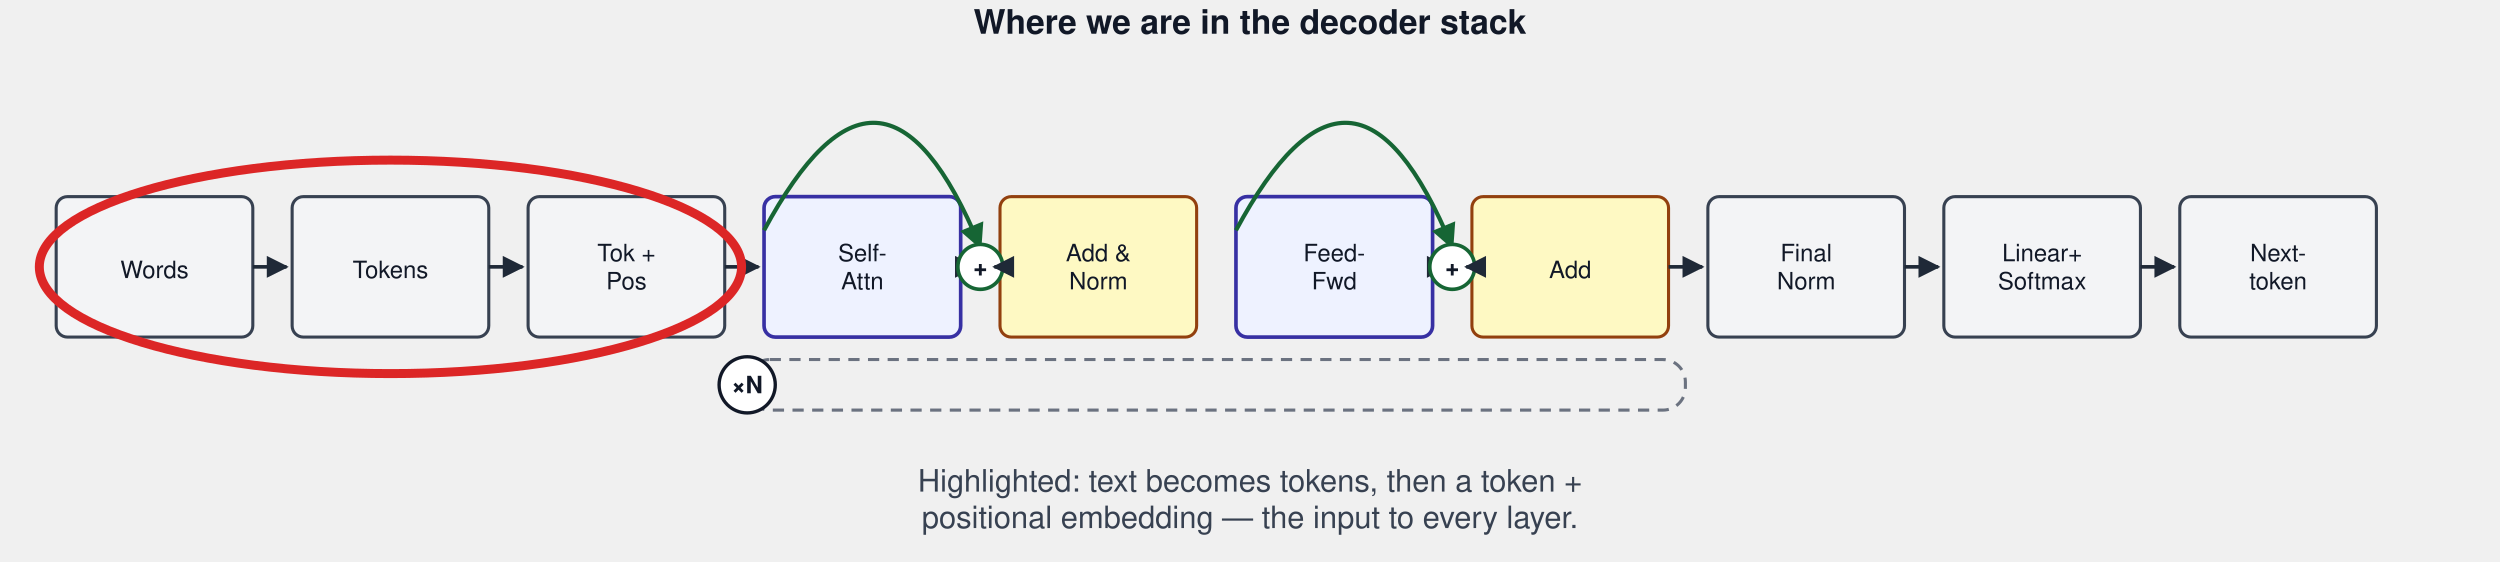
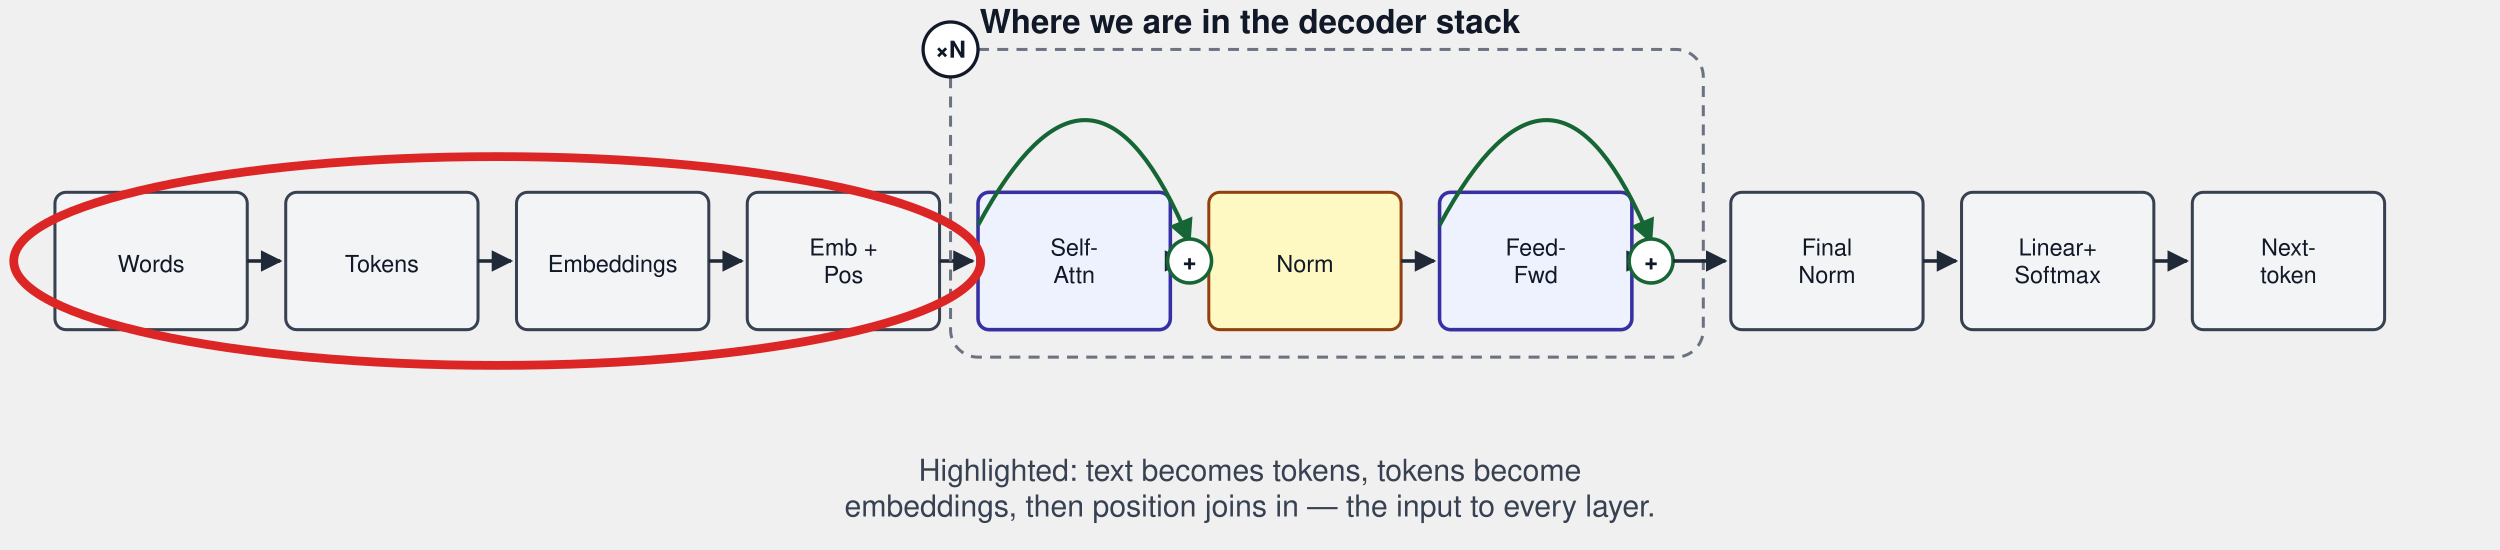
- <svg xmlns="http://www.w3.org/2000/svg" viewBox="0 0 890 200" font-family="Helvetica, Arial, sans-serif">
+ <svg xmlns="http://www.w3.org/2000/svg" viewBox="0 0 910 200" font-family="Helvetica, Arial, sans-serif">
  <defs>
    <marker id="ah-arrow" viewBox="0 0 10 10" refX="9" refY="5" markerWidth="6" markerHeight="6" orient="auto-start-reverse">
      <path d="M 0 0 L 10 5 L 0 10 z" fill="#1f2937" />
    </marker>
    <marker id="ah-res" viewBox="0 0 10 10" refX="9" refY="5" markerWidth="6" markerHeight="6" orient="auto-start-reverse">
      <path d="M 0 0 L 10 5 L 0 10 z" fill="#166534" />
    </marker>
  </defs>
  <style>
    .block { fill: #eef2ff; stroke: #3730a3; stroke-width: 1.3; }
    .addnorm { fill: #fef9c3; stroke: #92400e; stroke-width: 1.1; }
    .io { fill: #f3f4f6; stroke: #374151; stroke-width: 1.1; }
    .lbl-t { font-size: 12px; fill: #111827; text-anchor: middle; }
    .lbl-sm { font-size: 8.5px; fill: #111827; text-anchor: middle; }
    .cap { font-size: 11px; fill: #374151; text-anchor: middle; }
    .arr { stroke: #1f2937; stroke-width: 1.3; fill: none; marker-end: url(#ah-arrow); }
    .res-arr { stroke: #166534; stroke-width: 1.5; fill: none; marker-end: url(#ah-res); }
    .sum { fill: #ffffff; stroke: #166534; stroke-width: 1.3; }
    .hl { fill: none; stroke: #dc2626; stroke-width: 3.2; }
  </style>
-   <text x="445" y="12" class="lbl-t" font-weight="600">Where we are in the decoder stack</text>
+   <text x="455" y="12" class="lbl-t" font-weight="600">Where we are in the decoder stack</text>
  <rect x="20" y="70" width="70" height="50" rx="4" class="io" />
  <text x="55" y="99" class="lbl-sm">Words</text>
  <rect x="104" y="70" width="70" height="50" rx="4" class="io" />
  <text x="139" y="99" class="lbl-sm">Tokens</text>
  <rect x="188" y="70" width="70" height="50" rx="4" class="io" />
-   <text x="223" y="93" class="lbl-sm">Tok +</text>
-   <text x="223" y="103" class="lbl-sm">Pos</text>
-   <rect x="272" y="70" width="70" height="50" rx="4" class="block" />
-   <text x="307" y="93" class="lbl-sm">Self-</text>
-   <text x="307" y="103" class="lbl-sm">Attn</text>
-   <rect x="356" y="70" width="70" height="50" rx="4" class="addnorm" />
-   <text x="391" y="93" class="lbl-sm">Add &amp;</text>
-   <text x="391" y="103" class="lbl-sm">Norm</text>
-   <rect x="440" y="70" width="70" height="50" rx="4" class="block" />
-   <text x="475" y="93" class="lbl-sm">Feed-</text>
-   <text x="475" y="103" class="lbl-sm">Fwd</text>
-   <rect x="524" y="70" width="70" height="50" rx="4" class="addnorm" />
-   <text x="559" y="99" class="lbl-sm">Add</text>
-   <rect x="608" y="70" width="70" height="50" rx="4" class="io" />
-   <text x="643" y="93" class="lbl-sm">Final</text>
-   <text x="643" y="103" class="lbl-sm">Norm</text>
-   <rect x="692" y="70" width="70" height="50" rx="4" class="io" />
-   <text x="727" y="93" class="lbl-sm">Linear+</text>
-   <text x="727" y="103" class="lbl-sm">Softmax</text>
-   <rect x="776" y="70" width="70" height="50" rx="4" class="io" />
-   <text x="811" y="93" class="lbl-sm">Next-</text>
-   <text x="811" y="103" class="lbl-sm">token</text>
+   <text x="223" y="99" class="lbl-sm">Embeddings</text>
+   <rect x="272" y="70" width="70" height="50" rx="4" class="io" />
+   <text x="307" y="93" class="lbl-sm">Emb +</text>
+   <text x="307" y="103" class="lbl-sm">Pos</text>
+   <rect x="356" y="70" width="70" height="50" rx="4" class="block" />
+   <text x="391" y="93" class="lbl-sm">Self-</text>
+   <text x="391" y="103" class="lbl-sm">Attn</text>
+   <rect x="440" y="70" width="70" height="50" rx="4" class="addnorm" />
+   <text x="475" y="99" class="lbl-sm">Norm</text>
+   <rect x="524" y="70" width="70" height="50" rx="4" class="block" />
+   <text x="559" y="93" class="lbl-sm">Feed-</text>
+   <text x="559" y="103" class="lbl-sm">Fwd</text>
+   <rect x="630" y="70" width="70" height="50" rx="4" class="io" />
+   <text x="665" y="93" class="lbl-sm">Final</text>
+   <text x="665" y="103" class="lbl-sm">Norm</text>
+   <rect x="714" y="70" width="70" height="50" rx="4" class="io" />
+   <text x="749" y="93" class="lbl-sm">Linear+</text>
+   <text x="749" y="103" class="lbl-sm">Softmax</text>
+   <rect x="798" y="70" width="70" height="50" rx="4" class="io" />
+   <text x="833" y="93" class="lbl-sm">Next-</text>
+   <text x="833" y="103" class="lbl-sm">token</text>
  <line x1="90" y1="95" x2="102" y2="95" class="arr" />
  <line x1="174" y1="95" x2="186" y2="95" class="arr" />
  <line x1="258" y1="95" x2="270" y2="95" class="arr" />
-   <path d="M 272 82 C 300 30, 325 30, 349 88" class="res-arr" />
-   <line x1="342" y1="95" x2="347" y2="95" class="arr" />
-   <circle cx="349" cy="95" r="8" class="sum" />
-   <text x="349" y="98" class="lbl-sm" fill="#166534" font-weight="600">+</text>
-   <line x1="357" y1="95" x2="354" y2="95" class="arr" />
-   <path d="M 440 82 C 468 30, 493 30, 517 88" class="res-arr" />
-   <line x1="510" y1="95" x2="515" y2="95" class="arr" />
-   <circle cx="517" cy="95" r="8" class="sum" />
-   <text x="517" y="98" class="lbl-sm" fill="#166534" font-weight="600">+</text>
-   <line x1="525" y1="95" x2="522" y2="95" class="arr" />
-   <line x1="594" y1="95" x2="606" y2="95" class="arr" />
-   <line x1="678" y1="95" x2="690" y2="95" class="arr" />
-   <line x1="762" y1="95" x2="774" y2="95" class="arr" />
-   <rect x="266" y="128" width="334" height="18" rx="8" fill="none" stroke="#6b7280" stroke-width="1.1" stroke-dasharray="4 3" />
-   <circle cx="266" cy="137" r="10" fill="#ffffff" stroke="#111827" stroke-width="1.2" />
-   <text x="266" y="140" class="lbl-sm" font-weight="600">×N</text>
-   <ellipse cx="139" cy="95" rx="125" ry="38" class="hl" />
-   <text x="445" y="175" class="cap">Highlighted: text becomes tokens, then a token +</text>
-   <text x="445" y="188" class="cap">positional embedding — the input to every layer.</text>
+   <line x1="342" y1="95" x2="354" y2="95" class="arr" />
+   <line x1="510" y1="95" x2="522" y2="95" class="arr" />
+   <rect x="346" y="18" width="274" height="112" rx="10" fill="none" stroke="#6b7280" stroke-width="1.1" stroke-dasharray="4 3" />
+   <circle cx="346" cy="18" r="10" fill="#ffffff" stroke="#111827" stroke-width="1.2" />
+   <text x="346" y="21" class="lbl-sm" font-weight="600">×N</text>
+   <path d="M 356 82 C 384 30, 409 30, 433 88" class="res-arr" />
+   <line x1="426" y1="95" x2="431" y2="95" class="arr" />
+   <circle cx="433" cy="95" r="8" class="sum" />
+   <text x="433" y="98" class="lbl-sm" fill="#166534" font-weight="600">+</text>
+   <path d="M 524 82 C 552 30, 577 30, 601 88" class="res-arr" />
+   <line x1="594" y1="95" x2="599" y2="95" class="arr" />
+   <circle cx="601" cy="95" r="8" class="sum" />
+   <text x="601" y="98" class="lbl-sm" fill="#166534" font-weight="600">+</text>
+   <line x1="609" y1="95" x2="628" y2="95" class="arr" />
+   <line x1="700" y1="95" x2="712" y2="95" class="arr" />
+   <line x1="784" y1="95" x2="796" y2="95" class="arr" />
+   <ellipse cx="181" cy="95" rx="176" ry="38" class="hl" />
+   <text x="455" y="175" class="cap">Highlighted: text becomes tokens, tokens become</text>
+   <text x="455" y="188" class="cap">embeddings, then position joins in — the input to every layer.</text>
</svg>
